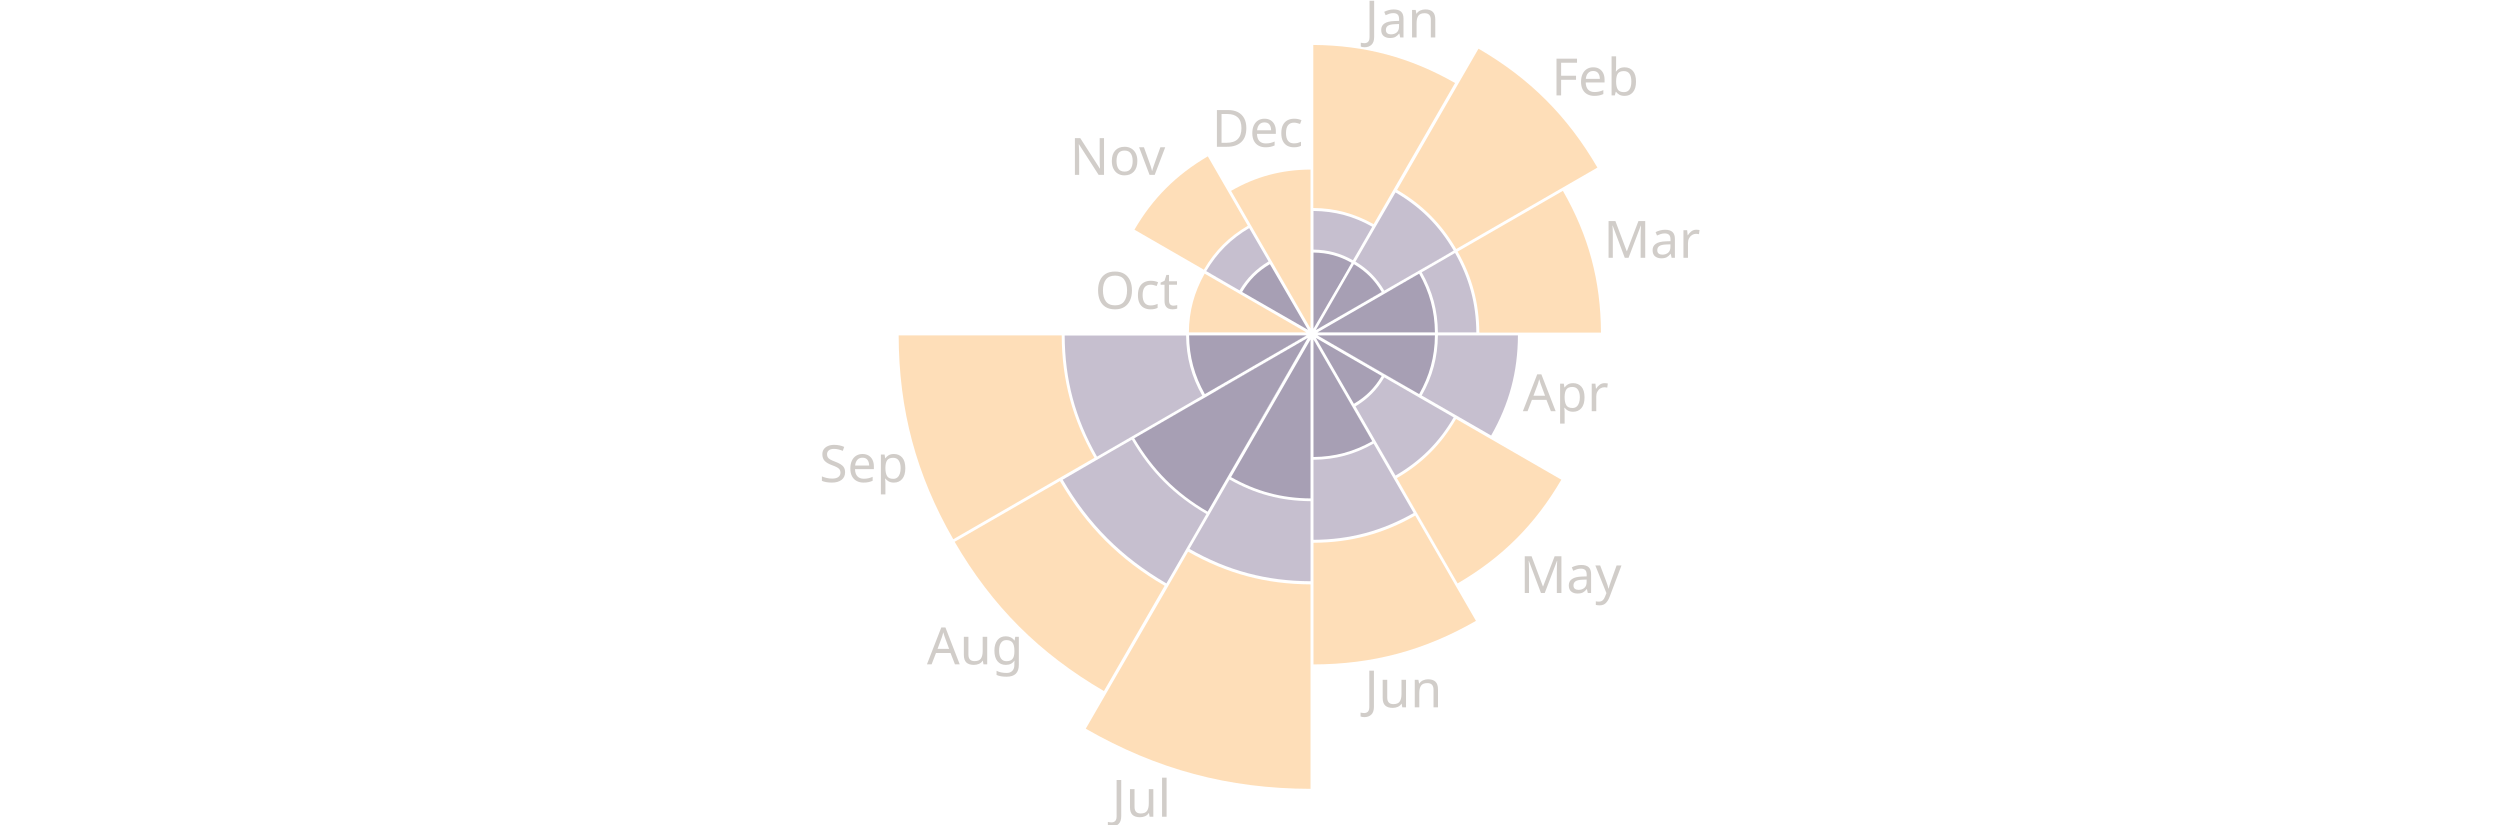
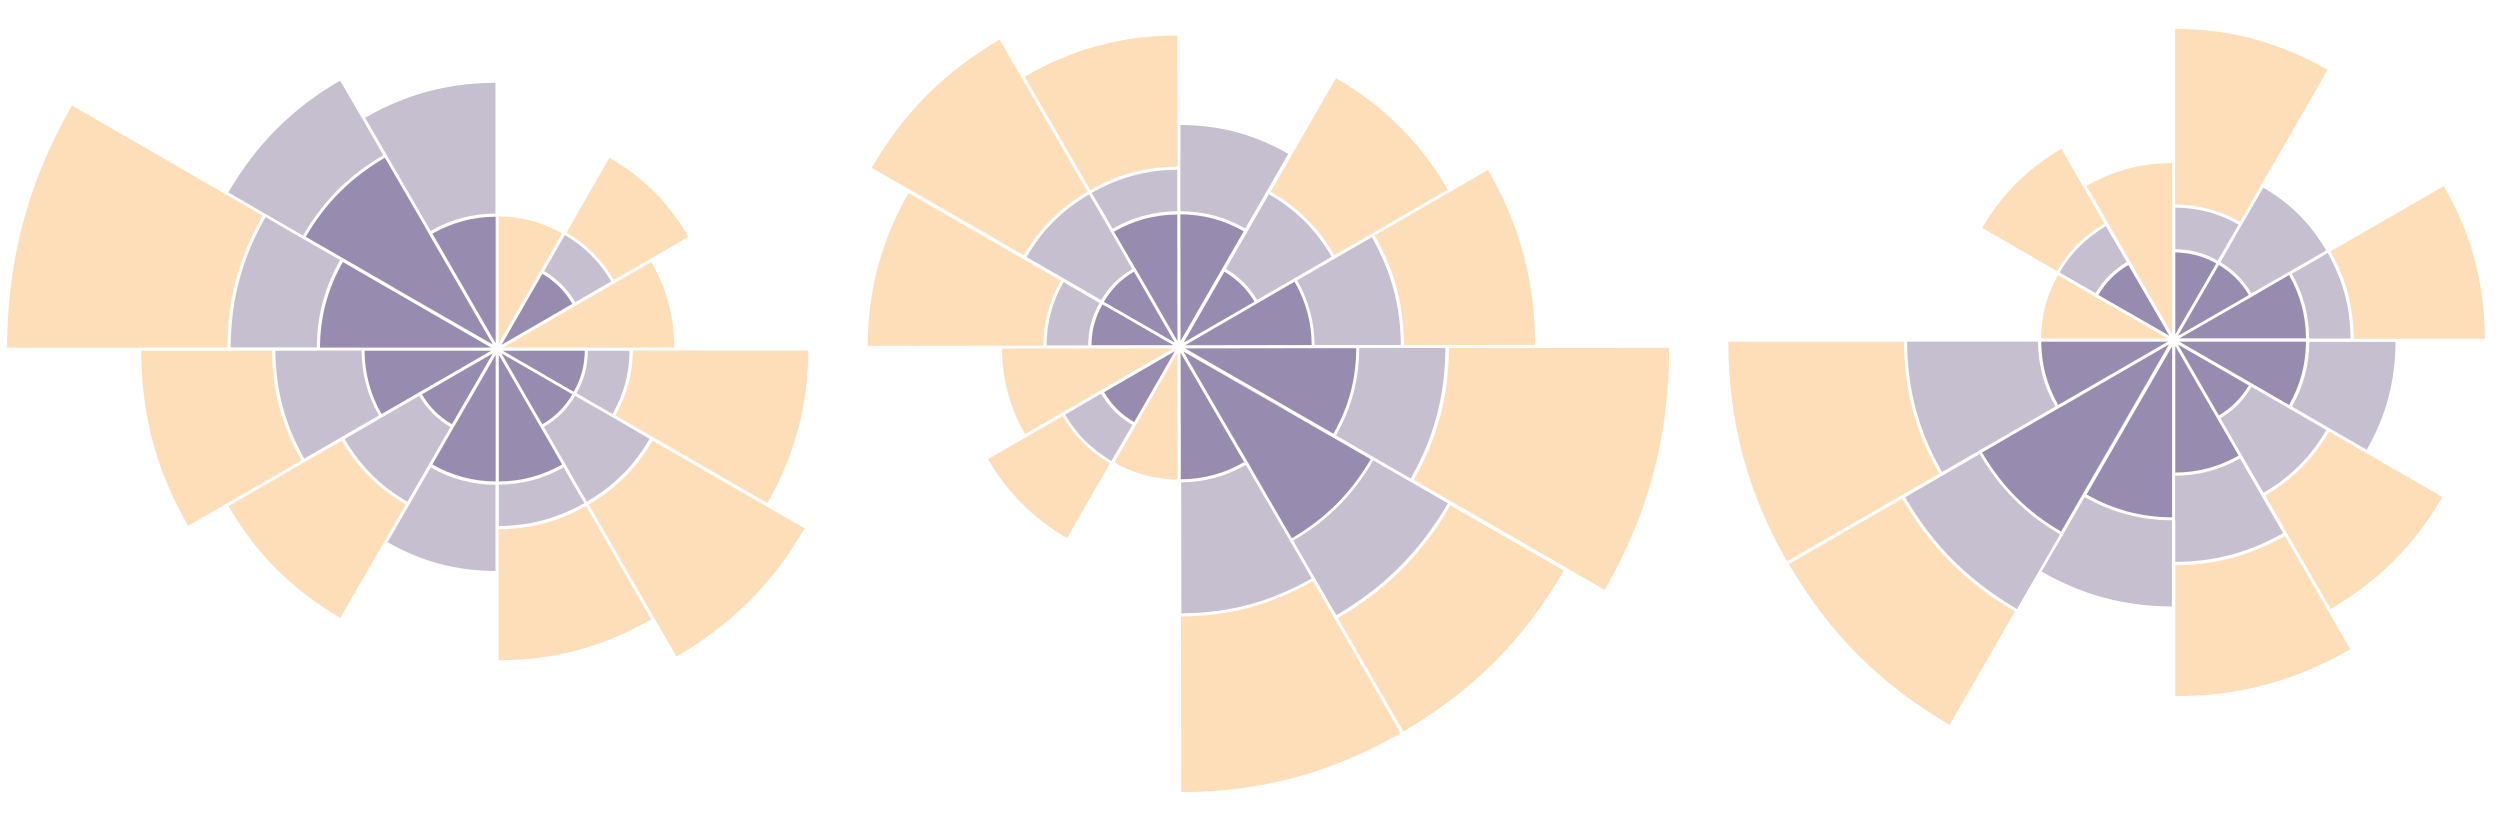
- <svg xmlns="http://www.w3.org/2000/svg" version="1.1" x="0px" y="0px" viewBox="0 0 1268 418" enable-background="new 0 0 1268 418" xml:space="preserve">
-   <g id="Layer_1">
+ <svg xmlns="http://www.w3.org/2000/svg" version="1.1" id="Layer_1" x="0px" y="0px" viewBox="0 0 1268 418" style="enable-background:new 0 0 1268 418;" xml:space="preserve">
+   <style type="text/css">
+ 	.st0{fill:#DFDAE3;}
+ 	.st1{fill:#C3B2D1;}
+ 	.st2{fill:#C6BFCF;}
+ 	.st3{fill:#6C5F82;}
+ 	.st4{fill:#FEDEB8;}
+ 	.st5{fill:#978CAF;}
+ </style>
+   <g id="Layer_1_1_">
    <g>
-       <polygon fill="#DFDAE3" points="560,350.6 560,350.6 590.8,297.2 590.8,297.2   " />
-       <polygon fill="#DFDAE3" points="484.2,274.9 484.2,274.9 535.1,245.5   " />
-       <polygon fill="#DFDAE3" points="708.5,242.5 719,260.8 719,260.8 739.3,295.9 739.3,295.9 708.5,242.5   " />
-       <polygon fill="#DFDAE3" points="792.7,96.8 792.7,96.8 739.3,127.6 739.3,127.6   " />
-       <polygon fill="#C3B2D1" points="611.8,260.8 591.5,295.9 591.5,295.9 611.8,260.8   " />
-       <polygon fill="#C3B2D1" points="555.8,233.5 538.9,243.3 555.8,233.5   " />
-       <polygon fill="#C3B2D1" points="591.5,295.9 591.5,295.9 611.8,260.8 611.8,260.8   " />
-       <polygon fill="#C3B2D1" points="538.9,243.3 538.9,243.3 555.8,233.5   " />
-       <polygon fill="#C3B2D1" points="573.3,221.7 573.3,221.7 609.8,200.7 556.4,231.5 556.4,231.5   " />
-       <polygon fill="#C3B2D1" points="573.3,221.7 573.3,221.7 556.4,231.5 556.4,231.5   " />
-       <polygon fill="#C3B2D1" points="556.4,231.5 556.4,231.5 573.3,221.7 573.3,221.7   " />
-       <polygon fill="#C3B2D1" points="721.1,200.7 739.3,211.2 739.3,211.2 756.3,221 756.3,221 721.1,200.7   " />
-       <polygon fill="#C3B2D1" points="698,224.3 706.3,238.6 707.8,241.3 707.8,241.3 698,224.3   " />
-       <polygon fill="#C3B2D1" points="698,224.3 706.3,238.6 698,224.3   " />
-       <polygon fill="#C3B2D1" points="705.4,145.4 736.8,127.3 702.1,147.3 702.1,147.3   " />
-       <polygon fill="#C3B2D1" points="705.4,145.4 730.9,130.8 737.3,127 737.3,127 736.8,127.3   " />
-       <polygon fill="#C3B2D1" points="611.8,137.6 611.8,137.6 625.1,145.2 628.7,147.3 628.7,147.3   " />
-       <polygon fill="#C3B2D1" points="643.4,132.7 633.6,115.7 633.6,115.7 643.4,132.7   " />
-       <g>
-         <path fill="#C6BFCF" d="M574.1,223l-18.2,10.5l0,0l-16.9,9.8c13.2,22.7,30,39.4,52.6,52.6l20.3-35.2     C595.6,251.3,583.6,239.2,574.1,223z" />
-         <path fill="#C6BFCF" d="M609.8,200.7c-5.5-9.7-8.1-19.4-8.2-30.5h0h-61.6c0.1,22.4,5.3,41.9,16.4,61.4L609.8,200.7z" />
-         <path fill="#C6BFCF" d="M613.1,261.5L613.1,261.5l-9.8,16.9c19.4,11.1,39,16.3,61.4,16.4v-19.5v-21.1c-15-0.1-28-3.6-41.1-11     L613.1,261.5z" />
-         <path fill="#C6BFCF" d="M666.2,254.3v19.5c18.5-0.1,34.7-4.5,50.8-13.6l-20.3-35.2c-9.7,5.5-19.4,8.1-30.5,8.2V254.3z" />
-         <path fill="#C6BFCF" d="M729.3,170.1c-0.1,11.1-2.7,20.9-8.2,30.5l35.2,20.3c9.2-16.1,13.5-32.3,13.6-50.8h-19.5H729.3     L729.3,170.1z" />
-         <path fill="#C6BFCF" d="M687.5,206.1l10.5,18.2l9.8,16.9c12.7-7.4,22.1-16.8,29.5-29.5l-35.2-20.3     C698.4,197.7,693.7,202.4,687.5,206.1z" />
-         <path fill="#C6BFCF" d="M721.1,138.1c5.5,9.7,8.1,19.4,8.2,30.5h0h19.5c-0.1-14.7-3.6-27.5-10.8-40.3l-4.1,2.4l-8.3,4.8     L721.1,138.1z" />
-         <path fill="#C6BFCF" d="M687.5,132.7L687.5,132.7L687.5,132.7c6.2,3.7,10.9,8.4,14.6,14.7l34.7-20l0.5-0.3     c-7.4-12.7-16.8-22.1-29.5-29.5l-9.8,16.9h0L687.5,132.7z" />
-         <path fill="#C6BFCF" d="M628.7,147.3c3.7-6.2,8.4-10.9,14.7-14.7l-9.8-16.9c-9.3,5.5-16.3,12.5-21.8,21.8L628.7,147.3     L628.7,147.3L628.7,147.3z" />
-         <path fill="#C6BFCF" d="M696,115c-9.4-5.3-19-7.9-29.8-8v19.6c7.3,0.1,13.7,1.8,20,5.4L696,115z" />
-       </g>
-       <polygon fill="#C3B2D1" points="686.2,131.9 689.9,125.4 690.8,123.9 690.8,123.9 696,115 696,115 686.2,131.9   " />
-       <polygon fill="#C3B2D1" points="696,115 696,115 690.8,123.9   " />
-       <polygon fill="#C3B2D1" points="690.8,123.9 696,115 696,115 690.8,123.9   " />
-       <polygon fill="#C3B2D1" points="690.8,123.9 690.8,123.9 690.8,123.9   " />
-       <polygon fill="#6C5F82" points="663.4,171.4 612.6,259.5 612.6,259.5 635.4,220 663.4,171.4   " />
-       <polygon fill="#6C5F82" points="617.9,197.7 613.8,200.1 663.4,171.4 618.2,197.5   " />
-       <polygon fill="#6C5F82" points="618.4,197.4 618.2,197.5 663.4,171.4 633.7,188.6   " />
-       <polygon fill="#6C5F82" points="575.3,222.3 575.3,222.3 606.8,204.1   " />
-       <polygon fill="#6C5F82" points="610.5,202 610.5,202 575.3,222.3 575.3,222.3 606.8,204.1   " />
-       <polygon fill="#6C5F82" points="610.5,202 575.3,222.3 610.5,202   " />
-       <polygon fill="#6C5F82" points="610.5,202 575.3,222.3 575.3,222.3 610.5,202   " />
-       <polygon fill="#6C5F82" points="663.4,171.4 635.4,220 636.7,217.6   " />
-       <polygon fill="#DFDAE3" points="628,148.6 628,148.6 628,148.6 611,138.8 611,138.8 628,148.6   " />
-       <polygon fill="#DFDAE3" points="630.7,150.2 629.3,149.4 629.3,149.4 662.6,168.6 662.6,168.6   " />
-       <polygon fill="#DFDAE3" points="628,148.6 628,148.6 628.6,149 628.6,149   " />
-       <g>
-         <path fill="#FEDEB8" d="M550.7,369.6c36.1,20.7,72.3,30.4,114,30.5V296.4c-22.6-0.1-42.4-5.4-62.1-16.6L550.7,369.6z" />
-         <path fill="#FEDEB8" d="M555.1,232.2c-11.2-19.7-16.5-39.4-16.6-62.1h-82.7c0.1,37.8,8.9,70.7,27.7,103.4L555.1,232.2z" />
-         <path fill="#FEDEB8" d="M537.6,244l-53.4,30.8c19,32.7,43.1,56.7,75.7,75.7l30.8-53.4C567.9,283.9,551,266.9,537.6,244z" />
-         <path fill="#FEDEB8" d="M666.2,337c30.1-0.1,56.3-7.1,82.4-22.1l-30.8-53.4c-16.3,9.3-32.8,13.7-51.6,13.8V337z" />
-         <path fill="#FEDEB8" d="M738.6,126.3L810.2,85c-15.1-26-34.3-45.2-60.3-60.3l-41.3,71.6C721.4,103.8,731,113.4,738.6,126.3z" />
-         <path fill="#FEDEB8" d="M708.5,242.5l30.8,53.4c22.7-13.2,39.4-30,52.6-52.6l-53.4-30.8C731,225.4,721.4,235,708.5,242.5z" />
-         <path fill="#FEDEB8" d="M739.3,127.6c7.4,13,10.9,26.1,11,41.1H812c-0.1-26.2-6.2-49.1-19.3-71.9L739.3,127.6L739.3,127.6z" />
-         <path fill="#FEDEB8" d="M696.7,113.7l41.3-71.6c-22.8-13-45.7-19.1-71.9-19.3v82.7v0C677.3,105.6,687,108.3,696.7,113.7z" />
-         <path fill="#FEDEB8" d="M632.9,114.5L632.9,114.5L632.9,114.5l-20.3-35.2c-16,9.4-27.9,21.2-37.2,37.2l35.2,20.3     C616.2,127.2,623.3,120.1,632.9,114.5z" />
-         <path fill="#FEDEB8" d="M624.4,96.8l40.3,69.8V86C650,86.1,637.1,89.5,624.4,96.8z" />
-         <path fill="#FEDEB8" d="M611,138.8c-5.3,9.4-7.9,19-8,29.8h59.6L611,138.8z" />
-       </g>
-       <polygon fill="#DFDAE3" points="629.3,149.4 628.6,149 628.6,149 629.3,149.4   " />
-       <polygon fill="#6C5F82" points="662.7,170.1 662.6,170.1 611,199.9 611,199.9   " />
-       <polygon fill="#6C5F82" points="662.7,170.1 611,199.9 611,199.9   " />
-       <polygon fill="#6C5F82" points="611,199.9 662.7,170.1 611,199.9   " />
-       <polygon fill="#6C5F82" points="696,223.8 696,223.8 666.2,172.2   " />
-       <polygon fill="#6C5F82" points="696,223.8 696,223.8 693.3,219.2 666.2,172.2   " />
-       <polygon fill="#6C5F82" points="719.8,199.9 719.8,199.9 668.2,170.1 668.2,170.1   " />
-       <polygon fill="#6C5F82" points="668.2,170.1 691.5,183.6 719.8,199.9 719.8,199.9 668.2,170.1   " />
-       <polygon fill="#6C5F82" points="702.9,190.2 719.8,199.9 719.8,199.9 691.5,183.6   " />
-       <polygon fill="#6C5F82" points="708.3,145.5 719.8,138.8 719.8,138.8   " />
-       <polygon fill="#6C5F82" points="702.9,148.6 702.9,148.6 719.8,138.8 708.3,145.5   " />
-       <polygon fill="#6C5F82" points="644.1,134 663.4,167.4 644.1,134   " />
-       <polygon fill="#6C5F82" points="644.1,134 644.1,134 663.4,167.4 663.4,167.4   " />
-       <polygon fill="#6C5F82" points="686.7,204.8 667.5,171.4 686.7,204.8   " />
-       <polygon fill="#6C5F82" points="686.7,204.8 686.7,204.8 667.5,171.4 667.5,171.4   " />
-       <polygon fill="#6C5F82" points="693.5,152.3 699.2,149 700.8,148.1 700.8,148.1 667.5,167.4   " />
-       <polygon fill="#6C5F82" points="699.2,149 693.5,152.3 698.7,149.3   " />
-       <g>
-         <path fill="#A79FB4" d="M613.8,200.1l-3.3,1.9l-3.7,2.1l-31.5,18.2c9.4,16,21.2,27.9,37.2,37.2l50.8-88.1L613.8,200.1z" />
-         <path fill="#A79FB4" d="M664.7,252.8v-19.5v-61.1L624.4,242C637.1,249.2,650,252.7,664.7,252.8z" />
-         <path fill="#A79FB4" d="M662.6,170.1h-40h-19.5c0.1,10.8,2.7,20.4,8,29.8L662.6,170.1z" />
-         <path fill="#A79FB4" d="M666.2,231.8c10.8-0.1,20.4-2.7,29.8-8l-29.8-51.6V231.8z" />
-         <path fill="#A79FB4" d="M727.8,170.1h-59.6l51.6,29.8C725.1,190.5,727.7,181,727.8,170.1z" />
-         <path fill="#A79FB4" d="M702.9,148.6l-34.7,20h59.6c-0.1-10.8-2.7-20.4-8-29.8L702.9,148.6L702.9,148.6z" />
-         <path fill="#A79FB4" d="M630,148.1l1.4,0.8l32,18.4L644.1,134C638,137.6,633.6,142,630,148.1z" />
-         <path fill="#A79FB4" d="M700.8,190.7l-33.4-19.3l19.3,33.4C692.8,201.2,697.2,196.8,700.8,190.7z" />
-         <path fill="#A79FB4" d="M686.7,134l-19.3,33.4l33.4-19.3C697.2,142,692.8,137.6,686.7,134z" />
-         <path fill="#A79FB4" d="M666.2,128.1v38.6l19.3-33.4C679.3,129.8,673.3,128.2,666.2,128.1z" />
-       </g>
-       <polygon fill="#6C5F82" points="685.4,133.2 666.2,166.6 685.4,133.2   " />
-       <polygon fill="#6C5F82" points="677.5,147 685.4,133.2 685.4,133.2 666.2,166.6 677.2,147.5   " />
-       <polygon fill="#6C5F82" points="680.7,141.4 685.4,133.2 685.4,133.2 678.5,145.3   " />
-       <polygon fill="#6C5F82" points="678.5,145.3 685.4,133.2 677.5,147   " />
-       <polygon fill="#6C5F82" points="685.4,133.2 685.4,133.2 680.7,141.4   " />
-       <g>
-         <text transform="matrix(1 0 0 1 692.2217 19.0132)" fill="#D1CDC9" font-family="'RobotoCondensed-Regular'" font-size="26.085px">Jan</text>
-       </g>
-       <g>
-         <text transform="matrix(1 0 0 1 786.9246 48.37)" fill="#D1CDC9" font-family="'RobotoCondensed-Regular'" font-size="26.085px">Feb</text>
-       </g>
-       <g>
-         <text transform="matrix(1 0 0 1 813.3314 130.7495)" fill="#D1CDC9" font-family="'RobotoCondensed-Regular'" font-size="26.085px">Mar</text>
-       </g>
-       <g>
-         <text transform="matrix(1 0 0 1 772.394 208.5737)" fill="#D1CDC9" font-family="'RobotoCondensed-Regular'" font-size="26.085px">Apr</text>
-       </g>
-       <g>
-         <text transform="matrix(1 0 0 1 770.8264 300.7723)" fill="#D1CDC9" font-family="'RobotoCondensed-Regular'" font-size="26.085px">May</text>
-       </g>
-       <g>
-         <text transform="matrix(1 0 0 1 692.1074 358.7749)" fill="#D1CDC9" font-family="'RobotoCondensed-Regular'" font-size="26.085px">Jun</text>
-       </g>
-       <g>
-         <text transform="matrix(1 0 0 1 563.938 414.2319)" fill="#D1CDC9" font-family="'RobotoCondensed-Regular'" font-size="26.085px">Jul</text>
-       </g>
-       <g>
-         <text transform="matrix(1 0 0 1 470.1367 336.9652)" fill="#D1CDC9" font-family="'RobotoCondensed-Regular'" font-size="26.085px">Aug</text>
-       </g>
-       <g>
-         <text transform="matrix(1 0 0 1 415.5347 244.5061)" fill="#D1CDC9" font-family="'RobotoCondensed-Regular'" font-size="26.085px">Sep</text>
-       </g>
-       <g>
-         <text transform="matrix(1 0 0 1 555.3506 156.6362)" fill="#D1CDC9" font-family="'RobotoCondensed-Regular'" font-size="26.085px">Oct</text>
-       </g>
-       <g>
-         <text transform="matrix(1 0 0 1 542.6632 88.6792)" fill="#D1CDC9" font-family="'RobotoCondensed-Regular'" font-size="26.085px">Nov</text>
-       </g>
-       <g>
-         <text transform="matrix(1 0 0 1 614.688 74.4409)" fill="#D1CDC9" font-family="'RobotoCondensed-Regular'" font-size="26.085px">Dec</text>
-       </g>
+       <polygon class="st0" points="988.9,367.7 988.9,367.7 1022.1,310.2 1022.1,310.2   " />
+       <polygon class="st0" points="907.2,286.2 907.2,286.2 962.1,254.5   " />
+       <polygon class="st0" points="1148.9,251.3 1160.2,271 1160.2,271 1182,308.8 1182,308.8   " />
+       <polygon class="st0" points="1239.5,94.3 1239.5,94.3 1182,127.5 1182,127.5   " />
+       <polygon class="st1" points="1044.7,271 1022.8,308.8 1022.8,308.8   " />
+       <path class="st1" d="M984.4,241.6l-18.2,10.6L984.4,241.6z" />
+       <polygon class="st1" points="1022.8,308.8 1022.8,308.8 1044.7,271 1044.7,271   " />
+       <polygon class="st1" points="966.2,252.1 966.2,252.1 984.4,241.6   " />
+       <polygon class="st1" points="1003.2,228.9 1003.2,228.9 1042.5,206.2 985,239.4 985,239.4   " />
+       <polygon class="st1" points="1003.2,228.9 1003.2,228.9 985,239.4 985,239.4   " />
+       <polygon class="st1" points="985,239.4 985,239.4 1003.2,228.9 1003.2,228.9   " />
+       <polygon class="st1" points="1162.4,206.2 1182,217.6 1182,217.6 1200.3,228.1 1200.3,228.1   " />
+       <polygon class="st1" points="1137.5,231.7 1146.5,247.1 1148.1,250 1148.1,250   " />
+       <path class="st1" d="M1137.5,231.7l8.9,15.4L1137.5,231.7z" />
+       <polygon class="st1" points="1145.5,146.7 1179.3,127.2 1142,148.7 1142,148.7   " />
+       <polygon class="st1" points="1145.5,146.7 1173,131 1179.9,126.9 1179.9,126.9 1179.3,127.2   " />
+       <polygon class="st1" points="1044.7,138.3 1044.7,138.3 1059,146.5 1062.9,148.7 1062.9,148.7   " />
+       <polygon class="st1" points="1078.7,133 1068.2,114.7 1068.2,114.7   " />
+       <g>
+         <path class="st2" d="M1004.1,230.3l-19.6,11.3l0,0l-18.2,10.6c14.2,24.5,32.3,42.4,56.7,56.7l21.9-37.9     C1027.2,260.8,1014.3,247.7,1004.1,230.3z" />
+         <path class="st2" d="M1042.5,206.2c-5.9-10.4-8.7-20.9-8.8-32.9l0,0h-66.4c0.1,24.1,5.7,45.1,17.7,66.1L1042.5,206.2z" />
+         <path class="st2" d="M1046.1,271.7L1046.1,271.7l-10.6,18.2c20.9,12,42,17.6,66.1,17.7v-21v-22.7c-16.2-0.1-30.2-3.9-44.3-11.8     L1046.1,271.7z" />
+         <path class="st2" d="M1103.3,264v21c19.9-0.1,37.4-4.8,54.7-14.6l-21.9-37.9c-10.4,5.9-20.9,8.7-32.9,8.8V264z" />
+         <path class="st2" d="M1171.3,173.3c-0.1,12-2.9,22.5-8.8,32.9l37.9,21.9c9.9-17.3,14.5-34.8,14.6-54.7h-21H1171.3L1171.3,173.3z" />
+         <path class="st2" d="M1126.2,212.1l11.3,19.6l10.6,18.2c13.7-8,23.8-18.1,31.8-31.8l-37.9-21.9     C1138,203,1132.9,208.1,1126.2,212.1z" />
+         <path class="st2" d="M1162.4,138.8c5.9,10.4,8.7,20.9,8.8,32.9l0,0h21c-0.1-15.8-3.9-29.6-11.6-43.4l-4.4,2.6l-8.9,5.2     L1162.4,138.8z" />
+         <path class="st2" d="M1126.2,133L1126.2,133L1126.2,133c6.7,4,11.7,9,15.7,15.8l37.4-21.5l0.5-0.3c-8-13.7-18.1-23.8-31.8-31.8     l-10.6,18.2l0,0L1126.2,133z" />
+         <path class="st2" d="M1062.9,148.7c4-6.7,9-11.7,15.8-15.8l-10.6-18.2c-10,5.9-17.6,13.5-23.5,23.5L1062.9,148.7L1062.9,148.7     L1062.9,148.7z" />
+         <path class="st2" d="M1135.4,113.9c-10.1-5.7-20.5-8.5-32.1-8.6v21.1c7.9,0.1,14.8,1.9,21.5,5.8L1135.4,113.9z" />
+       </g>
+       <polygon class="st1" points="1124.8,132.1 1128.8,125.1 1129.8,123.5 1129.8,123.5 1135.4,113.9 1135.4,113.9   " />
+       <polygon class="st1" points="1135.4,113.9 1135.4,113.9 1129.8,123.5   " />
+       <polygon class="st1" points="1129.8,123.5 1135.4,113.9 1135.4,113.9   " />
+       <path class="st1" d="M1129.8,123.5L1129.8,123.5L1129.8,123.5z" />
+       <polygon class="st3" points="1100.3,174.7 1045.6,269.6 1045.6,269.6 1070.1,227   " />
+       <polygon class="st3" points="1051.3,203 1046.8,205.6 1100.3,174.7 1051.6,202.8   " />
+       <polygon class="st3" points="1051.8,202.7 1051.6,202.8 1100.3,174.7 1068.3,193.2   " />
+       <polygon class="st3" points="1005.4,229.5 1005.4,229.5 1039.3,209.9   " />
+       <polygon class="st3" points="1043.3,207.6 1043.3,207.6 1005.4,229.5 1005.4,229.5 1039.3,209.9   " />
+       <path class="st3" d="M1043.3,207.6l-37.9,21.9L1043.3,207.6z" />
+       <polygon class="st3" points="1043.3,207.6 1005.4,229.5 1005.4,229.5   " />
+       <polygon class="st3" points="1100.3,174.7 1070.1,227 1071.5,224.5   " />
+       <polygon class="st0" points="1062.1,150.1 1062.1,150.1 1062.1,150.1 1043.8,139.6 1043.8,139.6   " />
+       <polygon class="st0" points="1065,151.9 1063.5,151 1063.5,151 1099.4,171.7 1099.4,171.7   " />
+       <polygon class="st0" points="1062.1,150.1 1062.1,150.1 1062.8,150.6 1062.8,150.6   " />
+       <g>
+         <path class="st4" d="M983.6,240.2c-12.1-21.2-17.8-42.4-17.9-66.9h-89.1c0.1,40.7,9.6,76.2,29.8,111.4L983.6,240.2z" />
+         <path class="st4" d="M964.8,252.9l-57.5,33.2c20.5,35.2,46.4,61.1,81.5,81.5l33.2-57.5C997.4,295.9,979.2,277.6,964.8,252.9z" />
+         <path class="st4" d="M1103.3,353.1c32.4-0.1,60.6-7.6,88.8-23.8l-33.2-57.5c-17.6,10-35.3,14.8-55.6,14.9V353.1L1103.3,353.1z" />
+         <path class="st4" d="M1148.9,251.3l33.2,57.5c24.5-14.2,42.4-32.3,56.7-56.7l-57.5-33.2C1173.1,232.9,1162.7,243.2,1148.9,251.3z     " />
+         <path class="st4" d="M1182,127.5c8,14,11.7,28.1,11.8,44.3h66.5c-0.1-28.2-6.7-52.9-20.8-77.4L1182,127.5L1182,127.5z" />
+         <path class="st4" d="M1136.1,112.5l44.5-77.1c-24.6-14-49.2-20.6-77.4-20.8v89.1l0,0C1115.2,103.8,1125.7,106.7,1136.1,112.5z" />
+         <path class="st4" d="M1067.4,113.4L1067.4,113.4L1067.4,113.4l-21.9-37.9c-17.2,10.1-30.1,22.8-40.1,40.1l37.9,21.9     C1049.4,127.1,1057.1,119.4,1067.4,113.4z" />
+         <path class="st4" d="M1058.3,94.3l43.4,75.2V82.7C1085.8,82.8,1071.9,86.5,1058.3,94.3z" />
+         <path class="st4" d="M1043.8,139.6c-5.7,10.1-8.5,20.5-8.6,32.1h64.2L1043.8,139.6z" />
+       </g>
+       <polygon class="st0" points="1063.5,151 1062.8,150.6 1062.8,150.6   " />
+       <polygon class="st3" points="1099.5,173.3 1099.4,173.3 1043.8,205.4 1043.8,205.4   " />
+       <polygon class="st3" points="1099.5,173.3 1043.8,205.4 1043.8,205.4   " />
+       <path class="st3" d="M1043.8,205.4l55.7-32.1L1043.8,205.4z" />
+       <polygon class="st3" points="1135.4,231.1 1135.4,231.1 1103.3,175.5   " />
+       <polygon class="st3" points="1135.4,231.1 1135.4,231.1 1132.5,226.2 1103.3,175.5   " />
+       <polygon class="st3" points="1161,205.4 1161,205.4 1105.4,173.3 1105.4,173.3   " />
+       <polygon class="st3" points="1105.4,173.3 1130.5,187.8 1161,205.4 1161,205.4   " />
+       <polygon class="st3" points="1142.8,194.9 1161,205.4 1161,205.4 1130.5,187.8   " />
+       <polygon class="st3" points="1148.6,146.8 1161,139.6 1161,139.6   " />
+       <polygon class="st3" points="1142.8,150.1 1142.8,150.1 1161,139.6 1148.6,146.8   " />
+       <path class="st3" d="M1079.5,134.4l20.8,36L1079.5,134.4z" />
+       <polygon class="st3" points="1079.5,134.4 1079.5,134.4 1100.3,170.4 1100.3,170.4   " />
+       <path class="st3" d="M1125.4,210.7l-20.7-36L1125.4,210.7z" />
+       <polygon class="st3" points="1125.4,210.7 1125.4,210.7 1104.7,174.7 1104.7,174.7   " />
+       <polygon class="st3" points="1132.7,154.1 1138.8,150.6 1140.6,149.6 1140.6,149.6 1104.7,170.4   " />
+       <polygon class="st3" points="1138.8,150.6 1132.7,154.1 1138.3,150.9   " />
+       <g>
+         <path class="st5" d="M1046.8,205.6l-3.6,2l-4,2.3l-33.9,19.6c10.1,17.2,22.8,30.1,40.1,40.1l54.7-94.9L1046.8,205.6z" />
+         <path class="st5" d="M1101.7,262.4v-21v-65.8l-43.4,75.2C1071.9,258.5,1085.8,262.3,1101.7,262.4z" />
+         <path class="st5" d="M1099.4,173.3h-43.1h-21c0.1,11.6,2.9,22,8.6,32.1L1099.4,173.3z" />
+         <path class="st5" d="M1103.3,239.7c11.6-0.1,22-2.9,32.1-8.6l-32.1-55.6V239.7z" />
+         <path class="st5" d="M1169.6,173.3h-64.2l55.6,32.1C1166.7,195.3,1169.5,185,1169.6,173.3z" />
+         <path class="st5" d="M1142.8,150.1l-37.4,21.5h64.2c-0.1-11.6-2.9-22-8.6-32.1L1142.8,150.1L1142.8,150.1z" />
+         <path class="st5" d="M1064.3,149.6l1.5,0.9l34.5,19.8l-20.8-35.9C1072.9,138.3,1068.2,143,1064.3,149.6z" />
+         <path class="st5" d="M1140.6,195.5l-36-20.8l20.8,36C1131.9,206.8,1136.7,202,1140.6,195.5z" />
+         <path class="st5" d="M1125.4,134.4l-20.8,36l36-20.8C1136.7,143,1131.9,138.3,1125.4,134.4z" />
+         <path class="st5" d="M1103.3,128v41.6l20.8-36C1117.4,129.9,1110.9,128.2,1103.3,128z" />
+       </g>
+       <path class="st3" d="M1124,133.5l-20.7,36L1124,133.5z" />
+       <polygon class="st3" points="1115.5,148.4 1124,133.5 1124,133.5 1103.3,169.5 1115.1,148.9   " />
+       <polygon class="st3" points="1118.9,142.4 1124,133.5 1124,133.5 1116.5,146.6   " />
+       <polygon class="st3" points="1116.5,146.6 1124,133.5 1115.5,148.4   " />
+       <polygon class="st3" points="1124,133.5 1124,133.5 1118.9,142.4   " />
    </g>
  </g>
-   <g id="Layer_2">
+   <g id="Layer_2_1_">
</g>
  <g id="Layer_3">
</g>
+   <g id="Layer_1_2_">
+     <g>
+       <polygon class="st0" points="793.4,289.3 793.4,289.3 735.8,256.1 735.8,256.1   " />
+       <polygon class="st0" points="711.9,371 711.9,371 680.2,316.2   " />
+       <polygon class="st0" points="676.8,129.4 696.5,118.1 696.5,118.1 734.2,96.2 734.2,96.2   " />
+       <polygon class="st0" points="519.7,38.9 519.7,38.9 553,96.4 553,96.4   " />
+       <polygon class="st1" points="696.6,233.6 734.4,255.4 734.4,255.4   " />
+       <path class="st1" d="M667.3,293.9l10.6,18.2L667.3,293.9z" />
+       <polygon class="st1" points="734.4,255.4 734.4,255.4 696.6,233.6 696.6,233.6   " />
+       <polygon class="st1" points="677.8,312.1 677.8,312.1 667.3,293.9   " />
+       <polygon class="st1" points="654.5,275.1 654.5,275.1 631.9,235.8 665.1,293.3 665.1,293.3   " />
+       <polygon class="st1" points="654.5,275.1 654.5,275.1 665.1,293.3 665.1,293.3   " />
+       <polygon class="st1" points="665.1,293.3 665.1,293.3 654.5,275.1 654.5,275.1   " />
+       <polygon class="st1" points="631.7,115.9 643,96.3 643,96.3 653.5,78 653.5,78   " />
+       <polygon class="st1" points="657.2,140.8 672.6,131.8 675.5,130.2 675.5,130.2   " />
+       <path class="st1" d="M657.2,140.8l15.4-9L657.2,140.8z" />
+       <polygon class="st1" points="572.2,132.9 552.6,99.1 574.2,136.4 574.2,136.4   " />
+       <polygon class="st1" points="572.2,132.9 556.4,105.4 552.3,98.6 552.3,98.6 552.6,99.1   " />
+       <polygon class="st1" points="563.9,233.7 563.9,233.7 572.1,219.4 574.3,215.5 574.3,215.5   " />
+       <polygon class="st1" points="558.6,199.7 540.3,210.3 540.3,210.3   " />
+       <g>
+         <path class="st2" d="M655.9,274.2l11.3,19.6l0,0l10.6,18.2c24.4-14.2,42.4-32.4,56.6-56.7l-37.9-21.8     C686.4,251,673.4,264,655.9,274.2z" />
+         <path class="st2" d="M631.9,235.8c-10.4,5.9-20.9,8.7-32.8,8.9l0,0l0.1,66.4c24.1-0.1,45.1-5.8,66.1-17.7L631.9,235.8z" />
+         <path class="st2" d="M697.3,232.2L697.3,232.2l18.2,10.5c11.9-20.9,17.5-42,17.6-66.2l-21,0l-22.7,0     c-0.1,16.2-3.8,30.2-11.8,44.3L697.3,232.2z" />
+         <path class="st2" d="M689.5,175l21,0c-0.1-19.9-4.9-37.4-14.7-54.7l-37.9,21.9c5.9,10.4,8.7,20.9,8.9,32.8L689.5,175z" />
+         <path class="st2" d="M598.7,107.1c12,0.1,22.5,2.9,32.9,8.8L653.4,78c-17.4-9.9-34.8-14.5-54.7-14.6l0,21L598.7,107.1     L598.7,107.1z" />
+         <path class="st2" d="M637.6,152.1l19.6-11.3l18.2-10.6c-8-13.7-18.1-23.8-31.8-31.7l-21.8,37.9     C628.5,140.4,633.6,145.4,637.6,152.1z" />
+         <path class="st2" d="M564.3,116c10.4-5.9,20.9-8.7,32.8-8.9l0,0l0-21c-15.8,0.1-29.6,3.9-43.4,11.7l2.6,4.4l5.2,8.9L564.3,116z" />
+         <path class="st2" d="M558.5,152.2L558.5,152.2L558.5,152.2c4-6.7,9-11.8,15.8-15.7l-21.6-37.4l-0.3-0.5     c-13.7,8-23.8,18.1-31.7,31.8l18.2,10.5l0,0L558.5,152.2z" />
+         <path class="st2" d="M574.3,215.5c-6.7-4-11.8-9-15.9-15.8l-18.2,10.6c5.9,10,13.5,17.5,23.5,23.5L574.3,215.5L574.3,215.5     L574.3,215.5z" />
+         <path class="st2" d="M539.4,143.1c-5.7,10.1-8.5,20.5-8.6,32.1l21.1,0c0.1-7.9,1.9-14.8,5.8-21.5L539.4,143.1z" />
+       </g>
+       <polygon class="st1" points="557.6,153.6 550.6,149.6 549,148.6 549,148.6 539.4,143.1 539.4,143.1   " />
+       <polygon class="st1" points="539.4,143.1 539.4,143.1 549,148.6   " />
+       <polygon class="st1" points="549,148.6 539.4,143.1 539.4,143.1   " />
+       <path class="st1" d="M549,148.6L549,148.6L549,148.6z" />
+       <polygon class="st3" points="600.2,178.1 695.2,232.7 695.2,232.7 652.6,208.2   " />
+       <polygon class="st3" points="628.6,227.1 631.2,231.5 600.2,178.1 628.4,226.8   " />
+       <polygon class="st3" points="628.3,226.5 628.4,226.8 600.2,178.1 618.8,210.1   " />
+       <polygon class="st3" points="655.2,272.9 655.2,272.9 635.5,239   " />
+       <polygon class="st3" points="633.3,235 633.3,235 655.2,272.9 655.2,272.9 635.5,239   " />
+       <path class="st3" d="M633.3,235l21.9,37.9L633.3,235z" />
+       <polygon class="st3" points="633.3,235 655.2,272.9 655.2,272.9   " />
+       <polygon class="st3" points="600.2,178.1 652.6,208.2 650,206.8   " />
+       <polygon class="st0" points="575.7,216.3 575.7,216.3 575.7,216.3 565.2,234.6 565.2,234.6   " />
+       <polygon class="st0" points="577.4,213.4 576.6,214.9 576.6,214.9 597.2,179 597.2,179   " />
+       <polygon class="st0" points="575.7,216.3 575.7,216.3 576.1,215.6 576.1,215.6   " />
+       <g>
+         <path class="st4" d="M813.9,299.2c22.3-38.9,32.7-77.9,32.7-122.8l-111.7,0.1c-0.1,24.3-5.8,45.7-17.8,66.9L813.9,299.2z" />
+         <path class="st4" d="M665.9,294.7c-21.2,12.1-42.4,17.8-66.9,18l0.1,89.1c40.7-0.2,76.1-9.7,111.3-30L665.9,294.7z" />
+         <path class="st4" d="M678.6,313.5l33.2,57.5c35.2-20.5,61-46.5,81.4-81.6l-57.6-33.1C721.5,280.8,703.2,299.1,678.6,313.5z" />
+         <path class="st4" d="M778.6,174.9c-0.1-32.4-7.7-60.6-23.9-88.7l-57.5,33.2c10,17.5,14.8,35.3,14.9,55.6L778.6,174.9L778.6,174.9     z" />
+         <path class="st4" d="M551.6,97.2L507,20.1c-28,16.3-48.6,37-64.9,65l77.2,44.4C527.3,115.7,537.7,105.4,551.6,97.2z" />
+         <path class="st4" d="M676.8,129.4l57.5-33.2c-14.2-24.4-32.4-42.4-56.7-56.6l-33.1,57.6C658.3,105.2,668.7,115.5,676.8,129.4z" />
+         <path class="st4" d="M553,96.4c14-8,28.1-11.8,44.3-11.9L597.1,18c-28.2,0.1-52.9,6.7-77.4,20.9L553,96.4L553,96.4z" />
+         <path class="st4" d="M538,142.3l-77.2-44.4c-14,24.6-20.5,49.3-20.7,77.5l89.1-0.1l0,0C529.3,163.2,532.2,152.8,538,142.3z" />
+         <path class="st4" d="M539,211L539,211L539,211l-37.9,21.9c10.1,17.2,22.9,30,40.1,40L563,235C552.7,229,545,221.4,539,211z" />
+         <path class="st4" d="M519.9,220.2l75.1-43.5l-86.8,0.1C508.4,192.6,512,206.5,519.9,220.2z" />
+         <path class="st4" d="M565.2,234.6c10.1,5.7,20.5,8.5,32.1,8.6l-0.1-64.2L565.2,234.6z" />
+       </g>
+       <polygon class="st0" points="576.6,214.9 576.1,215.6 576.1,215.6   " />
+       <polygon class="st3" points="598.8,178.9 598.8,179 631,234.5 631,234.5   " />
+       <polygon class="st3" points="598.8,178.9 631,234.5 631,234.5   " />
+       <path class="st3" d="M631,234.5l-32.2-55.7L631,234.5z" />
+       <polygon class="st3" points="656.6,142.9 656.6,142.9 601.1,175.1   " />
+       <polygon class="st3" points="656.6,142.9 656.6,142.9 651.7,145.8 601.1,175.1   " />
+       <polygon class="st3" points="630.9,117.3 630.9,117.3 598.8,172.9 598.8,172.9   " />
+       <polygon class="st3" points="598.8,172.9 613.3,147.8 630.9,117.3 630.9,117.3   " />
+       <polygon class="st3" points="620.4,135.5 630.9,117.3 630.9,117.3 613.3,147.8   " />
+       <polygon class="st3" points="572.3,129.8 565,117.4 565,117.4   " />
+       <polygon class="st3" points="575.6,135.6 575.6,135.6 565,117.4 572.3,129.8   " />
+       <path class="st3" d="M560,198.9l36-20.8L560,198.9z" />
+       <polygon class="st3" points="560,198.9 560,198.9 595.9,178.1 595.9,178.1   " />
+       <path class="st3" d="M636.2,153l-36,20.7L636.2,153z" />
+       <polygon class="st3" points="636.2,153 636.2,153 600.2,173.7 600.2,173.7   " />
+       <polygon class="st3" points="579.6,145.7 576.1,139.6 575.1,137.8 575.1,137.8 595.9,173.7   " />
+       <polygon class="st3" points="576.1,139.6 579.6,145.7 576.4,140.1   " />
+       <g>
+         <path class="st5" d="M631.2,231.5l2.1,3.6l2.3,4l19.6,33.9c17.2-10.1,30-22.9,40-40.1l-95-54.6L631.2,231.5z" />
+         <path class="st5" d="M687.9,176.6l-21,0l-65.8,0.1l75.2,43.3C684.1,206.3,687.8,192.4,687.9,176.6z" />
+         <path class="st5" d="M598.8,179l0.1,43.1l0,21c11.6-0.1,22-2.9,32.1-8.7L598.8,179z" />
+         <path class="st5" d="M665.3,175c-0.1-11.6-2.9-22-8.7-32.1l-55.5,32.2L665.3,175z" />
+         <path class="st5" d="M598.7,108.7l0.1,64.2l32-55.6C620.7,111.6,610.5,108.8,598.7,108.7z" />
+         <path class="st5" d="M575.6,135.6l21.6,37.4l-0.1-64.2c-11.6,0.1-22,2.9-32.1,8.7L575.6,135.6L575.6,135.6z" />
+         <path class="st5" d="M575.2,214.1l0.9-1.5l19.8-34.5L560,198.9C563.9,205.5,568.6,210.2,575.2,214.1z" />
+         <path class="st5" d="M621,137.8l-20.7,36l36-20.8C632.3,146.4,627.5,141.7,621,137.8z" />
+         <path class="st5" d="M559.9,153.1l36,20.7l-20.8-36C568.5,141.7,563.8,146.5,559.9,153.1z" />
+         <path class="st5" d="M553.6,175.1l41.6,0l-36-20.7C555.4,161,553.7,167.5,553.6,175.1z" />
+       </g>
+       <path class="st3" d="M559.1,154.5l36,20.6L559.1,154.5z" />
+       <polygon class="st3" points="573.9,162.9 559.1,154.5 559.1,154.5 595.1,175.1 574.5,163.3   " />
+       <polygon class="st3" points="567.9,159.5 559.1,154.5 559.1,154.5 572.1,161.9   " />
+       <polygon class="st3" points="572.1,161.9 559.1,154.5 573.9,162.9   " />
+       <polygon class="st3" points="559.1,154.5 559.1,154.5 567.9,159.5   " />
+     </g>
+   </g>
+   <g id="Layer_3_1_">
+ </g>
+   <g id="Layer_1_3_">
+     <g>
+       <polygon class="st0" points="57,63.5 57,63.5 114.5,96.7 114.5,96.7   " />
+       <polygon class="st0" points="173.4,223.5 153.7,234.8 153.7,234.8 115.9,256.6 115.9,256.6   " />
+       <polygon class="st0" points="330.3,314.2 330.3,314.2 297.2,256.6 297.2,256.6   " />
+       <polygon class="st1" points="153.7,119.3 115.9,97.4 115.9,97.4   " />
+       <path class="st1" d="M183.1,59l-10.6-18.2L183.1,59z" />
+       <polygon class="st1" points="115.9,97.4 115.9,97.4 153.7,119.3 153.7,119.3   " />
+       <polygon class="st1" points="172.5,40.8 172.5,40.8 183.1,59   " />
+       <polygon class="st1" points="195.8,77.8 195.8,77.8 218.4,117.1 185.3,59.6 185.3,59.6   " />
+       <polygon class="st1" points="195.8,77.8 195.8,77.8 185.3,59.6 185.3,59.6   " />
+       <polygon class="st1" points="185.3,59.6 185.3,59.6 195.8,77.8 195.8,77.8   " />
+       <polygon class="st1" points="218.4,237 207.1,256.6 207.1,256.6 196.6,274.9 196.6,274.9   " />
+       <polygon class="st1" points="193,212.1 177.6,221.1 174.7,222.7 174.7,222.7   " />
+       <path class="st1" d="M193,212.1l-15.4,8.9L193,212.1z" />
+       <polygon class="st1" points="278,220.1 297.5,253.9 276,216.6 276,216.6   " />
+       <polygon class="st1" points="278,220.1 293.7,247.6 297.8,254.5 297.8,254.5 297.5,253.9   " />
+       <polygon class="st1" points="286.4,119.3 286.4,119.3 278.2,133.6 276,137.5 276,137.5   " />
+       <polygon class="st1" points="291.7,153.3 310,142.8 310,142.8   " />
+       <g>
+         <path class="st2" d="M194.4,78.7l-11.3-19.6l0,0l-10.6-18.2c-24.5,14.2-42.4,32.3-56.7,56.7l37.9,21.9     C163.9,101.8,177,88.9,194.4,78.7z" />
+         <path class="st2" d="M218.4,117.1c10.4-5.9,20.9-8.7,32.9-8.8l0,0V42c-24.1,0.1-45.1,5.7-66.1,17.7L218.4,117.1z" />
+         <path class="st2" d="M152.9,120.7L152.9,120.7l-18.2-10.6c-12,20.9-17.6,42-17.7,66.1h21h22.7c0.1-16.2,3.9-30.2,11.8-44.3     L152.9,120.7z" />
+         <path class="st2" d="M160.7,177.9h-21c0.1,19.9,4.8,37.4,14.6,54.7l37.9-21.9c-5.9-10.4-8.7-20.9-8.8-32.9H160.7z" />
+         <path class="st2" d="M251.4,245.9c-12-0.1-22.5-2.9-32.9-8.8l-21.9,37.9c17.3,9.9,34.8,14.5,54.7,14.6v-21V245.9L251.4,245.9z" />
+         <path class="st2" d="M212.6,200.8L193,212.1l-18.2,10.6c8,13.7,18.1,23.8,31.8,31.8l21.9-37.9     C221.7,212.6,216.6,207.5,212.6,200.8z" />
+         <path class="st2" d="M285.9,237c-10.4,5.9-20.9,8.7-32.9,8.8l0,0v21c15.8-0.1,29.6-3.9,43.4-11.6l-2.6-4.4l-5.2-8.9L285.9,237z" />
+         <path class="st2" d="M291.7,200.8L291.7,200.8L291.7,200.8c-4,6.7-9,11.7-15.8,15.7l21.5,37.4l0.3,0.5     c13.7-8,23.8-18.1,31.8-31.8l-18.2-10.6l0,0L291.7,200.8z" />
+         <path class="st2" d="M276,137.5c6.7,4,11.7,9,15.8,15.8l18.2-10.6c-5.9-10-13.5-17.6-23.5-23.5L276,137.5L276,137.5L276,137.5z" />
+         <path class="st2" d="M310.7,210c5.7-10.1,8.5-20.5,8.6-32.1h-21.1c-0.1,7.9-1.9,14.8-5.8,21.5L310.7,210z" />
+       </g>
+       <polygon class="st1" points="292.5,199.4 299.5,203.4 301.2,204.4 301.2,204.4 310.7,210 310.7,210   " />
+       <polygon class="st1" points="310.7,210 310.7,210 301.2,204.4   " />
+       <polygon class="st1" points="301.2,204.4 310.7,210 310.7,210   " />
+       <path class="st1" d="M301.2,204.4L301.2,204.4L301.2,204.4z" />
+       <polygon class="st3" points="250,174.9 155.1,120.2 155.1,120.2 197.6,144.7   " />
+       <polygon class="st3" points="221.7,125.9 219.1,121.4 250,174.9 221.9,126.2   " />
+       <polygon class="st3" points="222,126.4 221.9,126.2 250,174.9 231.5,142.9   " />
+       <polygon class="st3" points="195.2,80 195.2,80 214.8,113.9   " />
+       <polygon class="st3" points="217,117.9 217,117.9 195.2,80 195.2,80 214.8,113.9   " />
+       <path class="st3" d="M217,117.9L195.2,80L217,117.9z" />
+       <polygon class="st3" points="217,117.9 195.2,80 195.2,80   " />
+       <polygon class="st3" points="250,174.9 197.6,144.7 200.2,146.1   " />
+       <polygon class="st0" points="274.6,136.7 274.6,136.7 274.6,136.7 285.1,118.4 285.1,118.4   " />
+       <polygon class="st0" points="272.8,139.7 273.7,138.1 273.7,138.1 253,174 253,174   " />
+       <polygon class="st0" points="274.6,136.7 274.6,136.7 274.1,137.4 274.1,137.4   " />
+       <g>
+         <path class="st4" d="M36.5,53.5C14.2,92.4,3.8,131.4,3.6,176.3h111.7c0.1-24.3,5.8-45.7,17.9-66.9L36.5,53.5z" />
+         <path class="st4" d="M71.6,177.9c0.1,32.4,7.6,60.6,23.8,88.8l57.5-33.2c-10-17.6-14.8-35.3-14.9-55.6L71.6,177.9L71.6,177.9z" />
+         <path class="st4" d="M298.6,255.9l44.5,77.1c28-16.3,48.7-36.9,65-65l-77.1-44.5C322.8,237.4,312.5,247.7,298.6,255.9z" />
+         <path class="st4" d="M173.4,223.5l-57.5,33.2c14.2,24.5,32.3,42.4,56.7,56.7l33.2-57.5C191.8,247.7,181.5,237.4,173.4,223.5z" />
+         <path class="st4" d="M297.2,256.6c-14,8-28.1,11.7-44.3,11.8v66.5c28.2-0.1,52.9-6.7,77.4-20.8L297.2,256.6L297.2,256.6z" />
+         <path class="st4" d="M312.1,210.7l77.1,44.5c14-24.6,20.6-49.2,20.8-77.4H321l0,0C320.9,189.8,318,200.3,312.1,210.7z" />
+         <path class="st4" d="M311.3,142L311.3,142L311.3,142l37.9-21.9c-10.1-17.2-22.8-30.1-40.1-40.1L287.3,118     C297.6,124,305.2,131.7,311.3,142z" />
+         <path class="st4" d="M330.3,132.9l-75.2,43.4H342C341.9,160.4,338.2,146.5,330.3,132.9z" />
+         <path class="st4" d="M285.1,118.4c-10.1-5.7-20.5-8.5-32.1-8.6V174L285.1,118.4z" />
+       </g>
+       <polygon class="st0" points="273.7,138.1 274.1,137.4 274.1,137.4   " />
+       <polygon class="st3" points="251.4,174.1 251.4,174 219.3,118.4 219.3,118.4   " />
+       <polygon class="st3" points="251.4,174.1 219.3,118.4 219.3,118.4   " />
+       <path class="st3" d="M219.3,118.4l32.1,55.7L219.3,118.4z" />
+       <polygon class="st3" points="193.5,210 193.5,210 249.1,177.9   " />
+       <polygon class="st3" points="193.5,210 193.5,210 198.5,207.1 249.1,177.9   " />
+       <polygon class="st3" points="219.3,235.6 219.3,235.6 251.4,180 251.4,180   " />
+       <polygon class="st3" points="251.4,180 236.9,205.1 219.3,235.6 219.3,235.6   " />
+       <polygon class="st3" points="229.7,217.4 219.3,235.6 219.3,235.6 236.9,205.1   " />
+       <polygon class="st3" points="277.9,223.2 285.1,235.6 285.1,235.6   " />
+       <polygon class="st3" points="274.6,217.4 274.6,217.4 285.1,235.6 277.9,223.2   " />
+       <path class="st3" d="M290.3,154.1l-36,20.8L290.3,154.1z" />
+       <polygon class="st3" points="290.3,154.1 290.3,154.1 254.3,174.9 254.3,174.9   " />
+       <path class="st3" d="M214,200l36-20.7L214,200z" />
+       <polygon class="st3" points="214,200 214,200 250,179.3 250,179.3   " />
+       <polygon class="st3" points="270.6,207.3 274.1,213.4 275.1,215.2 275.1,215.2 254.3,179.3   " />
+       <polygon class="st3" points="274.1,213.4 270.6,207.3 273.8,212.9   " />
+       <g>
+         <path class="st5" d="M219.1,121.4l-2-3.6l-2.3-4L195.2,80c-17.2,10.1-30.1,22.8-40.1,40.1l94.9,54.7L219.1,121.4z" />
+         <path class="st5" d="M162.3,176.3h21h65.8l-75.2-43.4C166.2,146.5,162.4,160.4,162.3,176.3z" />
+         <path class="st5" d="M251.4,174v-43.1v-21c-11.6,0.1-22,2.9-32.1,8.6L251.4,174z" />
+         <path class="st5" d="M184.9,177.9c0.1,11.6,2.9,22,8.6,32.1l55.6-32.1H184.9z" />
+         <path class="st5" d="M251.4,244.2V180l-32.1,55.6C229.4,241.3,239.7,244.1,251.4,244.2z" />
+         <path class="st5" d="M274.6,217.4L253,180v64.2c11.6-0.1,22-2.9,32.1-8.6L274.6,217.4L274.6,217.4z" />
+         <path class="st5" d="M275.1,138.9l-0.9,1.5l-19.8,34.5l35.9-20.8C286.4,147.5,281.7,142.8,275.1,138.9z" />
+         <path class="st5" d="M229.2,215.2l20.8-36L214,200C217.9,206.5,222.6,211.3,229.2,215.2z" />
+         <path class="st5" d="M290.3,200l-36-20.8l20.8,36C281.7,211.3,286.4,206.5,290.3,200z" />
+         <path class="st5" d="M296.6,177.9h-41.6l36,20.8C294.8,192,296.5,185.5,296.6,177.9z" />
+       </g>
+       <path class="st3" d="M291.1,198.6l-36-20.7L291.1,198.6z" />
+       <polygon class="st3" points="276.3,190.1 291.1,198.6 291.1,198.6 255.2,177.9 275.7,189.7   " />
+       <polygon class="st3" points="282.3,193.5 291.1,198.6 291.1,198.6 278.1,191.1   " />
+       <polygon class="st3" points="278.1,191.1 291.1,198.6 276.3,190.1   " />
+       <polygon class="st3" points="291.1,198.6 291.1,198.6 282.3,193.5   " />
+     </g>
+   </g>
</svg>
